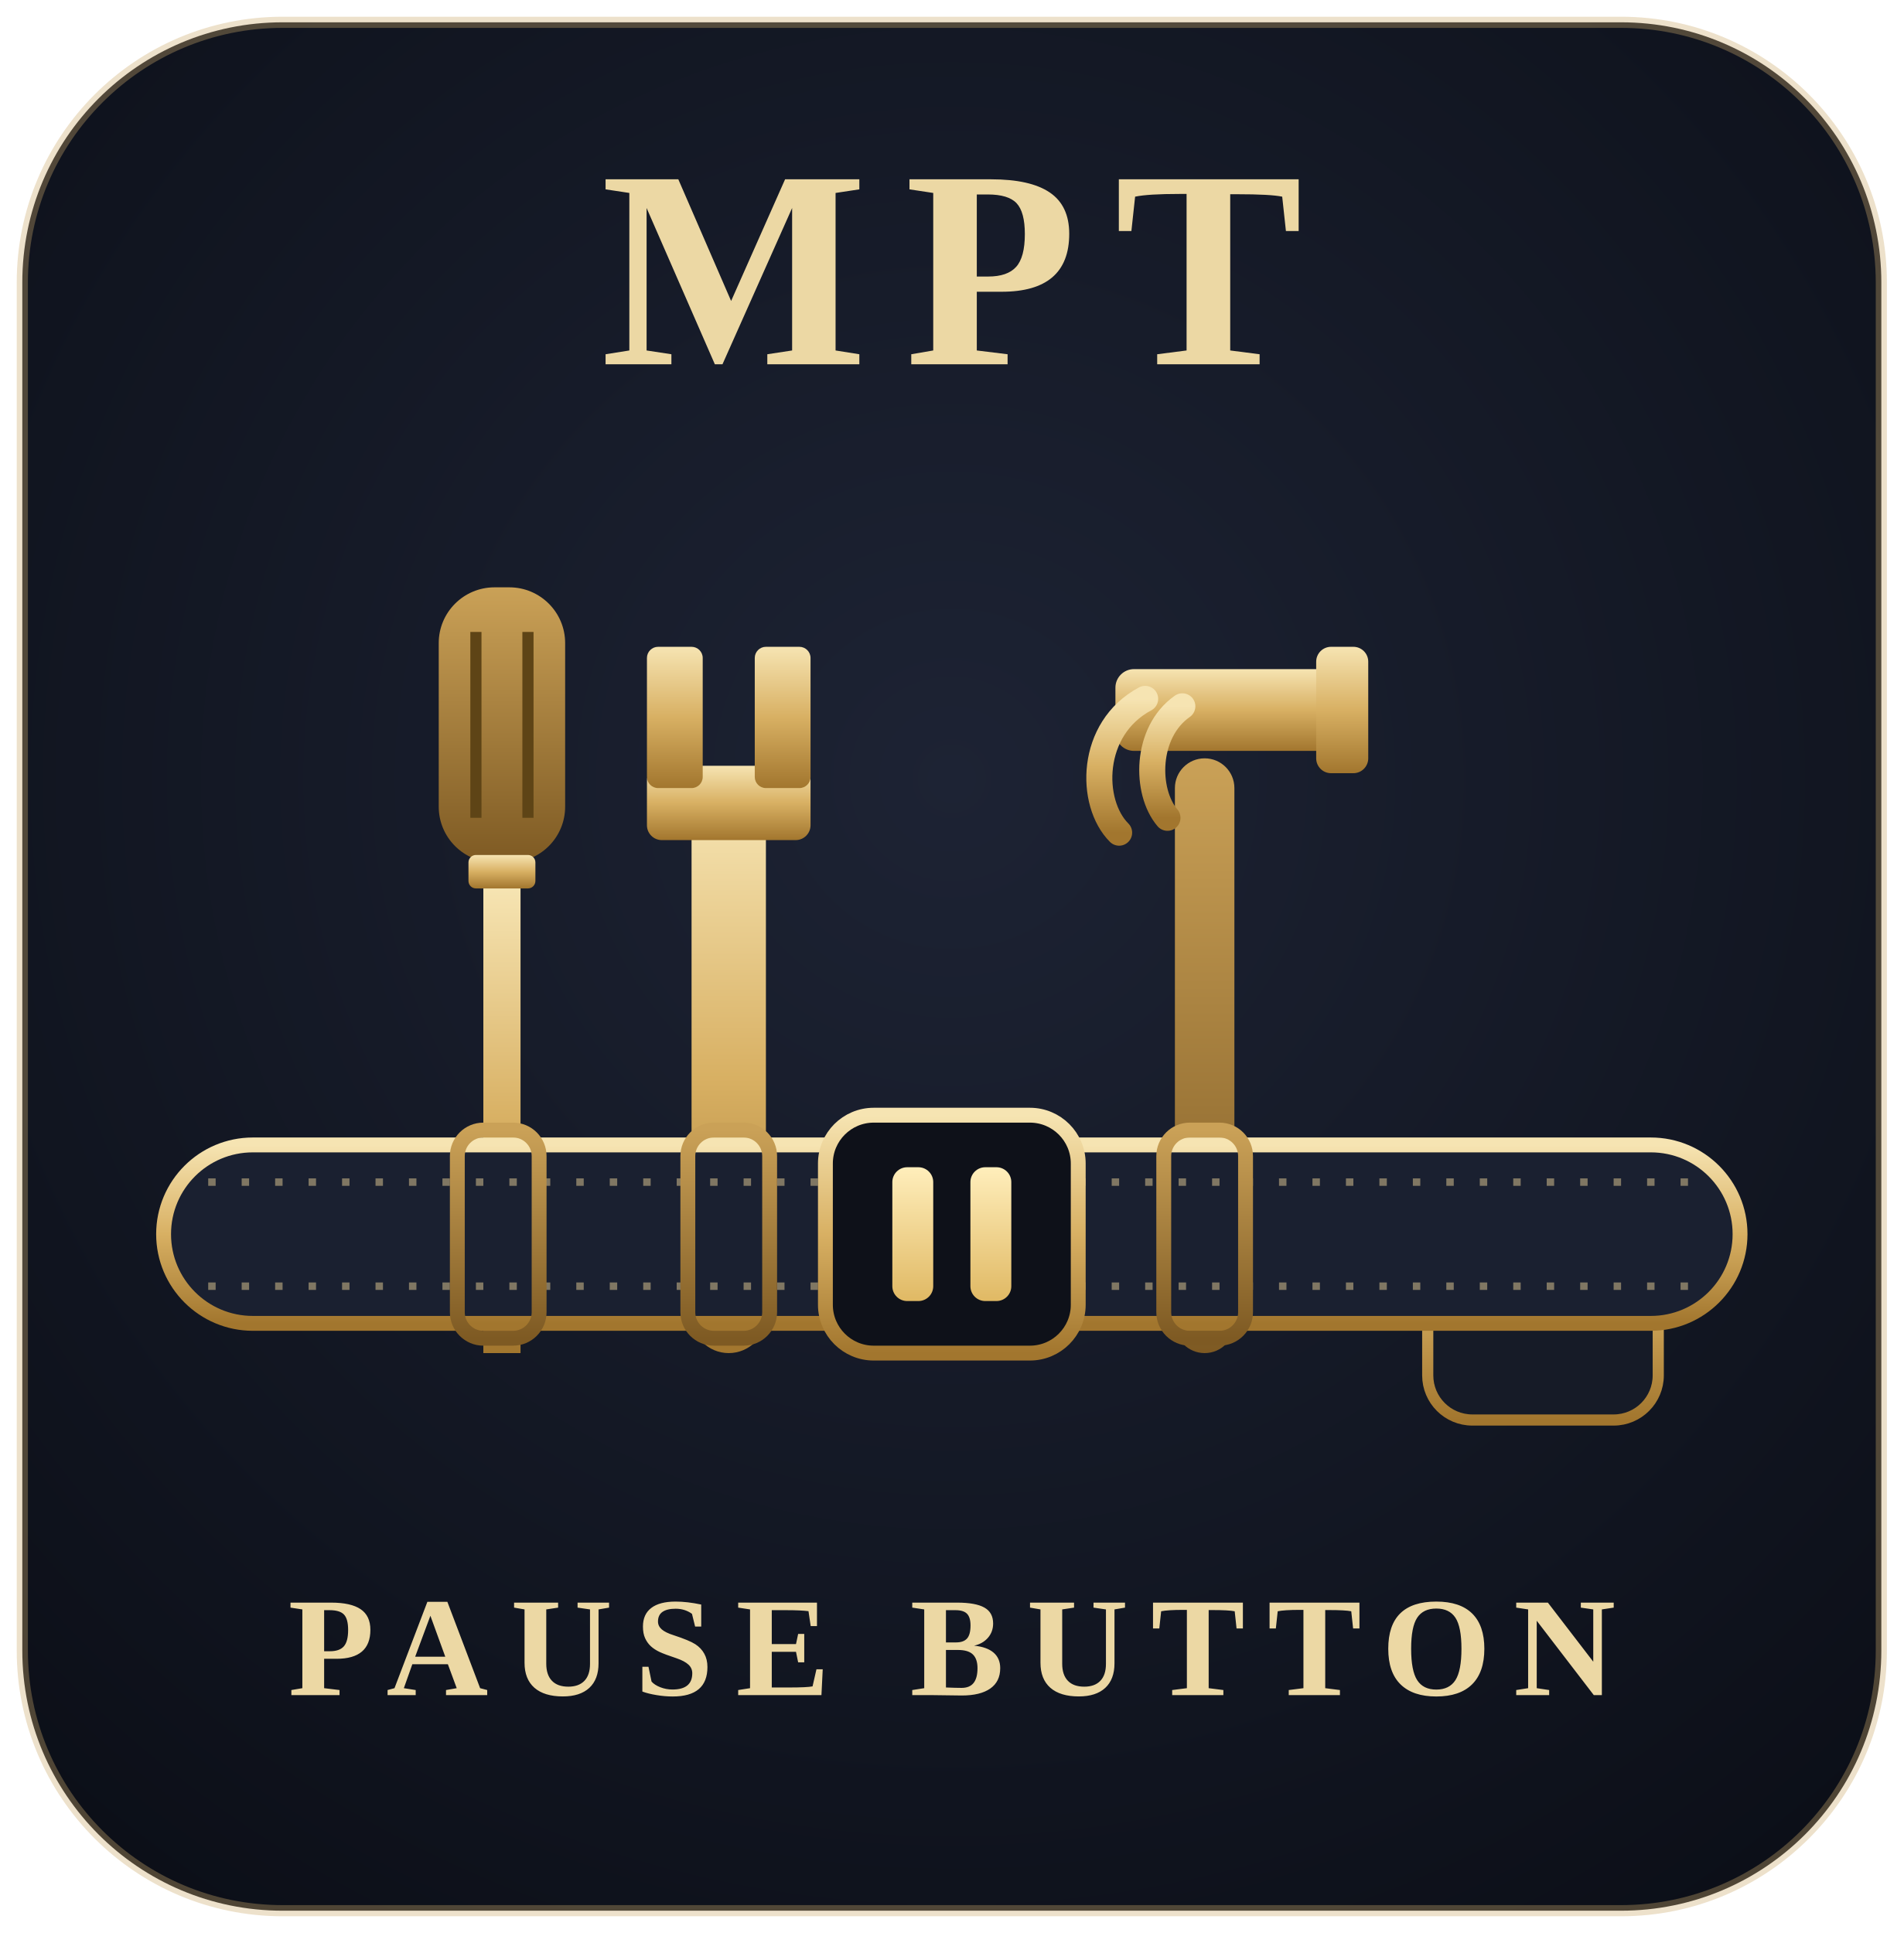
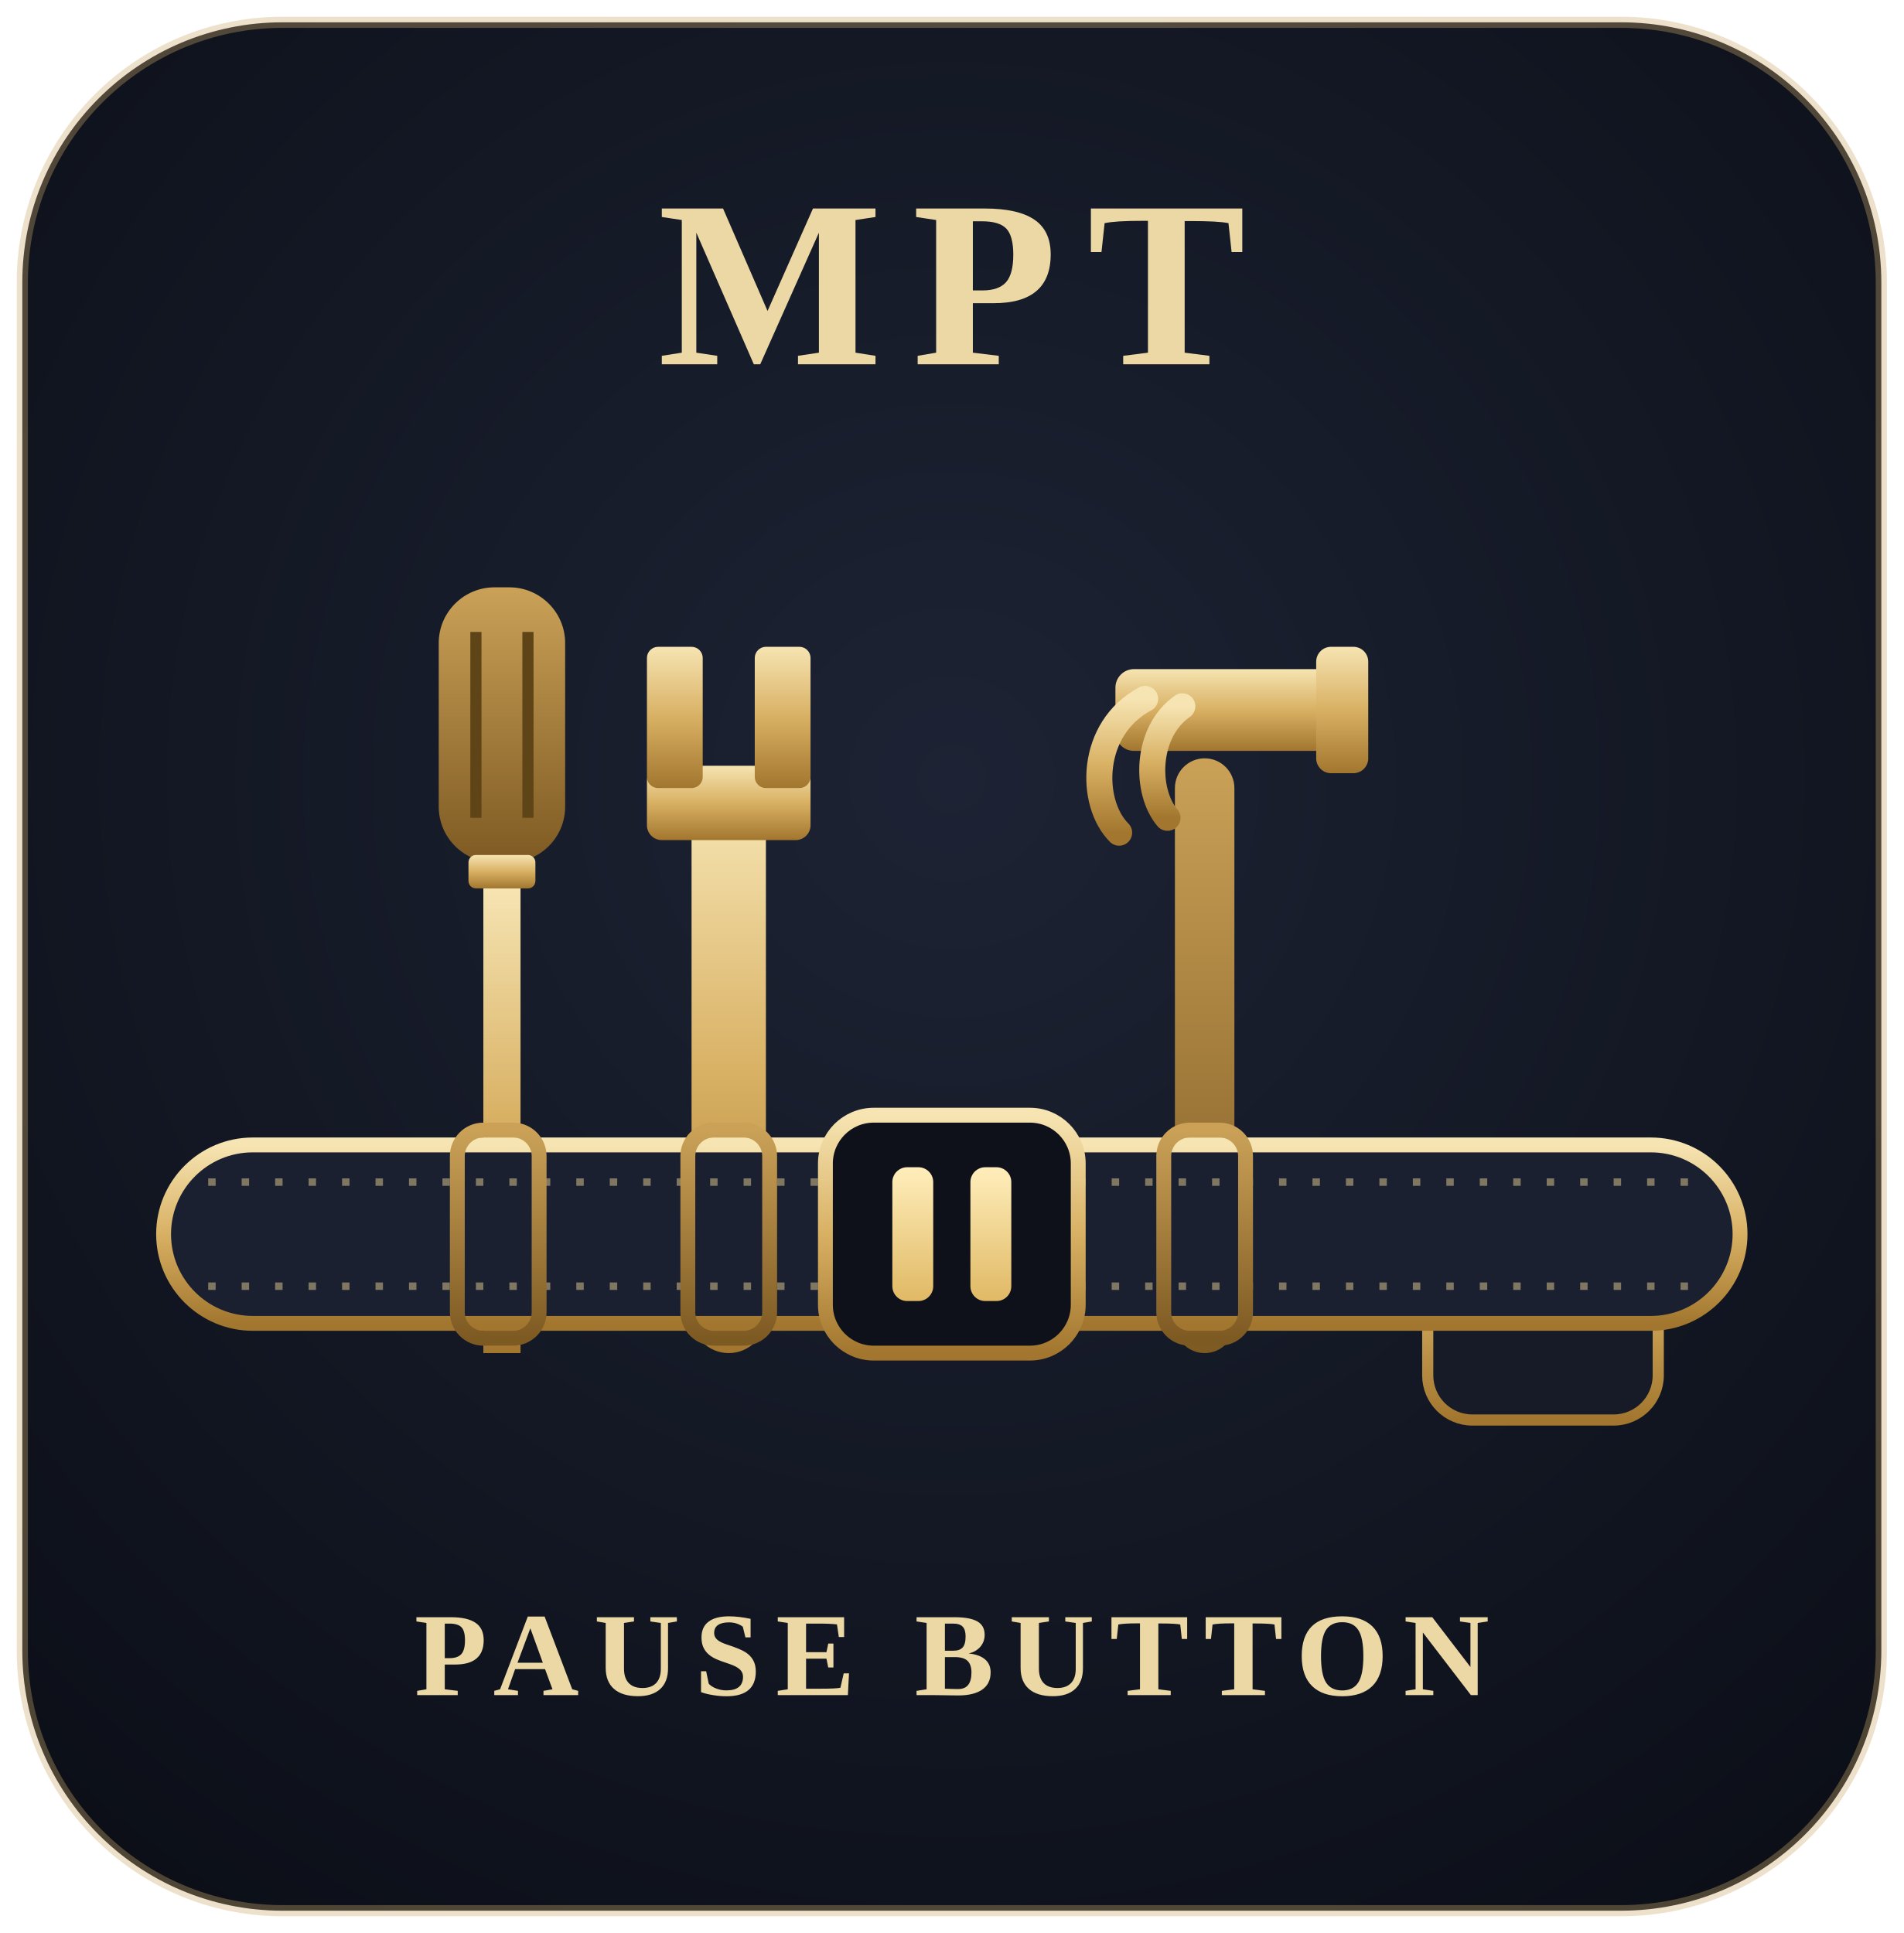
<svg xmlns="http://www.w3.org/2000/svg" width="512" height="520" viewBox="0 0 512 520" role="img">
  <defs>
    <radialGradient id="bg" cx="50%" cy="40%" r="80%">
      <stop offset="0%" stop-color="#1d2334" />
      <stop offset="100%" stop-color="#0a0d15" />
    </radialGradient>
    <linearGradient id="gold" x1="0" y1="0" x2="0" y2="1">
      <stop offset="0%" stop-color="#f6e4b2" />
      <stop offset="50%" stop-color="#d8b063" />
      <stop offset="100%" stop-color="#a2762e" />
    </linearGradient>
    <linearGradient id="goldDark" x1="0" y1="0" x2="0" y2="1">
      <stop offset="0%" stop-color="#caa157" />
      <stop offset="100%" stop-color="#7e5a23" />
    </linearGradient>
    <linearGradient id="bar" x1="0" y1="0" x2="0" y2="1">
      <stop offset="0%" stop-color="#ffeebb" />
      <stop offset="100%" stop-color="#e0b964" />
    </linearGradient>
  </defs>
  <rect x="6" y="6" width="500" height="508" rx="70" fill="url(#bg)" stroke="#cBA86a" stroke-opacity="0.35" stroke-width="3" />
-   <text x="256" y="98" text-anchor="middle" font-family="Georgia, 'Times New Roman', serif" font-size="76" font-weight="700" letter-spacing="10" fill="#ecd8a4">MPT</text>
+   <text x="256" y="98" text-anchor="middle" font-family="Georgia, 'Times New Roman', 'DejaVu Serif', serif" font-size="64" font-weight="700" letter-spacing="8" fill="#ecd8a4">MPT</text>
  <g>
    <rect x="118" y="158" width="34" height="74" rx="15" fill="url(#goldDark)" />
    <line x1="128" y1="170" x2="128" y2="220" stroke="#5e4416" stroke-width="3" />
    <line x1="142" y1="170" x2="142" y2="220" stroke="#5e4416" stroke-width="3" />
    <rect x="126" y="230" width="18" height="9" rx="2" fill="url(#gold)" />
    <rect x="130" y="239" width="10" height="125" fill="url(#gold)" />
  </g>
  <g fill="url(#gold)">
    <rect x="186" y="216" width="20" height="148" rx="10" />
    <rect x="174" y="206" width="44" height="20" rx="4" />
    <rect x="174" y="174" width="15" height="38" rx="3" />
    <rect x="203" y="174" width="15" height="38" rx="3" />
  </g>
  <g>
    <rect x="316" y="204" width="16" height="160" rx="8" fill="url(#goldDark)" />
    <rect x="300" y="180" width="60" height="22" rx="5" fill="url(#gold)" />
    <rect x="354" y="174" width="14" height="34" rx="4" fill="url(#gold)" />
    <path d="M308 188 C293 196 293 216 301 224" fill="none" stroke="url(#gold)" stroke-width="7" stroke-linecap="round" />
    <path d="M318 190 C308 197 308 213 314 220" fill="none" stroke="url(#gold)" stroke-width="7" stroke-linecap="round" />
  </g>
  <rect x="384" y="308" width="62" height="74" rx="12" fill="#161b27" stroke="url(#gold)" stroke-width="3" />
  <rect x="384" y="308" width="62" height="20" rx="8" fill="url(#goldDark)" />
  <rect x="44" y="308" width="424" height="48" rx="24" fill="#1a2030" stroke="url(#gold)" stroke-width="4" />
  <line x1="56" y1="318" x2="456" y2="318" stroke="#e7cf96" stroke-width="2" stroke-opacity="0.5" stroke-dasharray="2 7" />
  <line x1="56" y1="346" x2="456" y2="346" stroke="#e7cf96" stroke-width="2" stroke-opacity="0.5" stroke-dasharray="2 7" />
  <rect x="123" y="304" width="22" height="56" rx="7" fill="none" stroke="url(#goldDark)" stroke-width="4" />
  <rect x="185" y="304" width="22" height="56" rx="7" fill="none" stroke="url(#goldDark)" stroke-width="4" />
  <rect x="313" y="304" width="22" height="56" rx="7" fill="none" stroke="url(#goldDark)" stroke-width="4" />
  <rect x="222" y="300" width="68" height="64" rx="13" fill="#0e1119" stroke="url(#gold)" stroke-width="4" />
  <rect x="240" y="314" width="11" height="36" rx="4" fill="url(#bar)" />
  <rect x="261" y="314" width="11" height="36" rx="4" fill="url(#bar)" />
-   <text x="256" y="456" text-anchor="middle" font-family="Georgia, 'Times New Roman', serif" font-size="38" font-weight="700" letter-spacing="6" fill="#ecd8a4">PAUSE BUTTON</text>
+   <text x="256" y="456" text-anchor="middle" font-family="Georgia, 'Times New Roman', 'DejaVu Serif', serif" font-size="32" font-weight="700" letter-spacing="4" fill="#ecd8a4">PAUSE BUTTON</text>
</svg>
